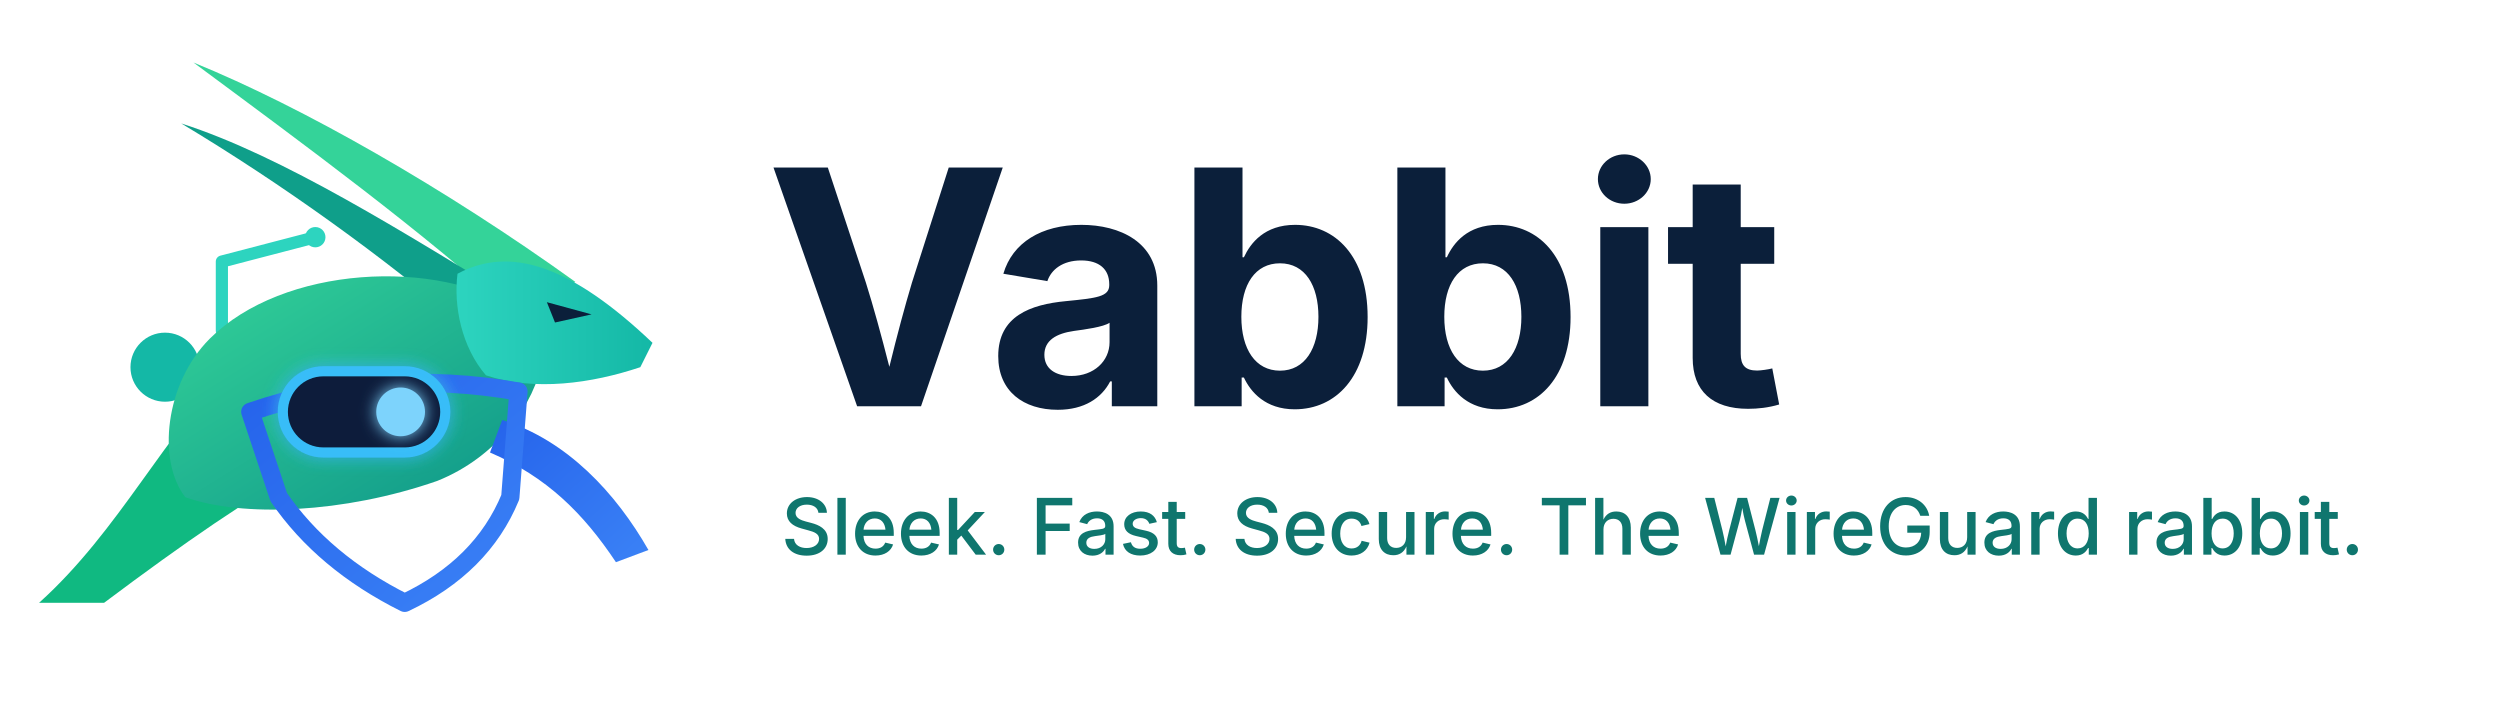
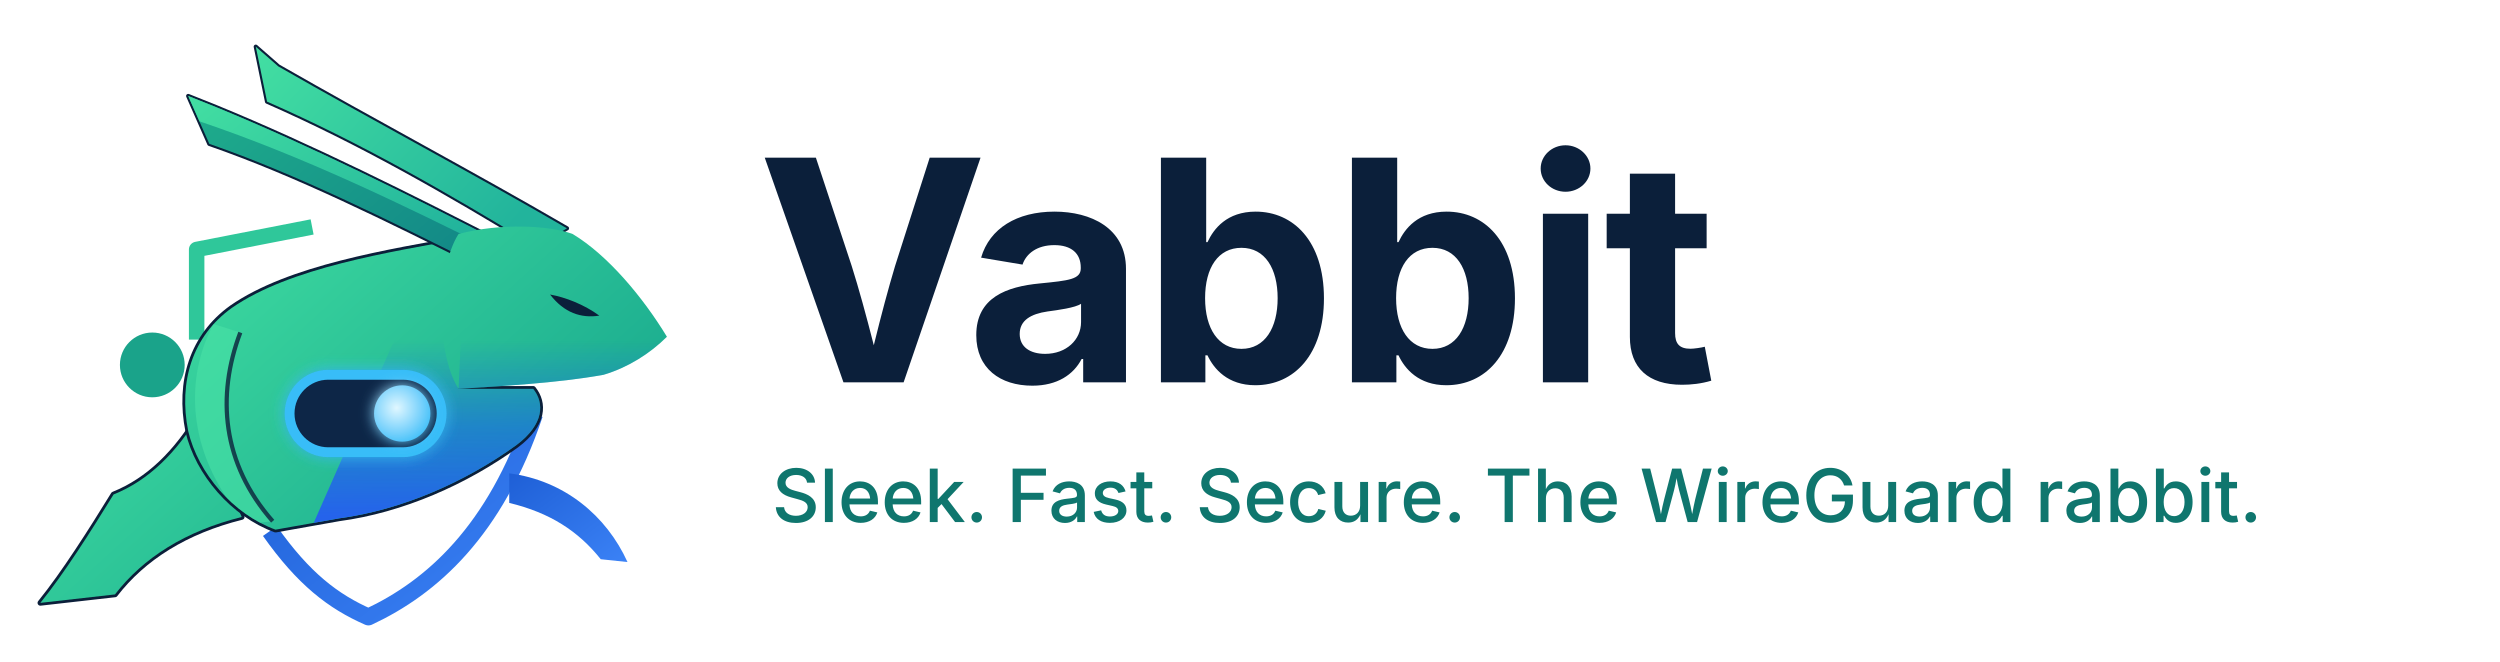
- <svg xmlns="http://www.w3.org/2000/svg" viewBox="0 0 640 180" width="640" height="180" role="img" aria-label="Vabbit">
-   <defs>
-     <linearGradient id="g1" x1="0" y1="0" x2="1" y2="1">
-       <stop offset="0" stop-color="#34d399" />
-       <stop offset="1" stop-color="#0d9488" />
-     </linearGradient>
-     <linearGradient id="g2" x1="0" y1="0" x2="1" y2="0">
-       <stop offset="0" stop-color="#2dd4bf" />
-       <stop offset="1" stop-color="#14b8a6" />
-     </linearGradient>
-     <linearGradient id="blue" x1="0" y1="0" x2="1" y2="1">
-       <stop offset="0" stop-color="#2563eb" />
-       <stop offset="1" stop-color="#3b82f6" />
-     </linearGradient>
-     <filter id="glow" x="-50%" y="-50%" width="200%" height="200%">
-       <feGaussianBlur stdDeviation="4" result="b" />
-       <feMerge>
-         <feMergeNode in="b" />
-         <feMergeNode in="SourceGraphic" />
-       </feMerge>
-     </filter>
-   </defs>
-   <g transform="translate(10 16) scale(0.52)">
-     <path d="M76 0 C 130 22, 200 62, 264 108 L 236 126 C 190 84, 130 40, 76 0 Z" fill="#34d399" />
-     <path d="M70 30 C 120 46, 180 84, 236 118 L 212 132 C 170 96, 120 60, 70 30 Z" fill="#0f9f8a" />
-     <path d="M90 132 L90 98 L136 86" fill="none" stroke="#2dd4bf" stroke-width="6" stroke-linejoin="round" stroke-linecap="round" />
-     <circle cx="136" cy="86" r="5" fill="#2dd4bf" />
-     <circle cx="62" cy="150" r="17" fill="#14b8a6" />
-     <path d="M96 150 C 62 182, 40 230, 0 266 L 32 266 C 72 236, 104 214, 130 200 Z" fill="#10b981" />
-     <path d="M236 122 C 196 96, 120 100, 84 136 C 62 158, 58 196, 72 214 C 100 224, 150 222, 196 206 C 226 194, 244 168, 248 146 Z" fill="url(#g1)" />
-     <path d="M206 104 C 232 90, 262 100, 302 138 L 296 150 C 272 158, 244 162, 220 154 C 208 140, 204 120, 206 104 Z" fill="url(#g2)" />
-     <path d="M250 118 L 272 124 L 254 128 Z" fill="#0b1f3a" />
-     <path d="M228 176 C 260 186, 284 212, 300 240 L 284 246 C 268 222, 250 204, 222 192 Z" fill="url(#blue)" />
-     <path d="M104 172 Q 168 150 236 162 L232 214 Q 218 248 180 266 Q 140 246 118 214 Z" fill="none" stroke="url(#blue)" stroke-width="9" stroke-linejoin="round" />
-     <rect x="120" y="152" width="80" height="40" rx="20" fill="#0b1f3a" stroke="#38bdf8" stroke-width="5" filter="url(#glow)" />
-     <circle cx="178" cy="172" r="12" fill="#7dd3fc" filter="url(#glow)" />
-   </g>
-   <text x="196" y="104" font-family="Montserrat, Inter, 'Segoe UI', Helvetica, Arial, sans-serif" font-size="84" font-weight="700" letter-spacing="-1" fill="#0b1f3a">Vabbit</text>
-   <text x="200" y="142" font-family="Montserrat, Inter, 'Segoe UI', Helvetica, Arial, sans-serif" font-size="20" font-weight="500" fill="#0f766e">Sleek. Fast. Secure. The WireGuard rabbit.</text>
+ <svg xmlns="http://www.w3.org/2000/svg" viewBox="0 0 680 180" width="680" height="180" role="img" aria-label="Vabbit">
+   <svg x="6" y="10" width="180" height="160.9" viewBox="20 20 940 840">
+     <defs>
+       <linearGradient id="teal" gradientUnits="userSpaceOnUse" x1="300" y1="250" x2="800" y2="800">
+         <stop offset="0" stop-color="#3fdca0" />
+         <stop offset="1" stop-color="#14a38c" />
+       </linearGradient>
+       <linearGradient id="ear" x1="0" y1="0" x2="1" y2="0.6">
+         <stop offset="0" stop-color="#43dfa2" />
+         <stop offset="1" stop-color="#22b49c" />
+       </linearGradient>
+       <linearGradient id="earDark" x1="0" y1="0" x2="1" y2="0.6">
+         <stop offset="0" stop-color="#1fae8c" />
+         <stop offset="1" stop-color="#138a87" />
+       </linearGradient>
+       <linearGradient id="head" x1="0" y1="0" x2="0.6" y2="1">
+         <stop offset="0" stop-color="#3fdca0" />
+         <stop offset="1" stop-color="#19a990" />
+       </linearGradient>
+       <linearGradient id="chest" gradientUnits="userSpaceOnUse" x1="0" y1="450" x2="0" y2="700">
+         <stop offset="0" stop-color="#1d6fe0" stop-opacity="0" />
+         <stop offset="0.5" stop-color="#1d6fe0" stop-opacity="0.7" />
+         <stop offset="1" stop-color="#2563eb" />
+       </linearGradient>
+       <linearGradient id="blue" x1="0" y1="0" x2="1" y2="1">
+         <stop offset="0" stop-color="#1e5fd6" />
+         <stop offset="1" stop-color="#3b82f6" />
+       </linearGradient>
+       <radialGradient id="knob" cx="0.4" cy="0.4" r="0.7">
+         <stop offset="0" stop-color="#e0f7ff" />
+         <stop offset="0.6" stop-color="#7dd3fc" />
+         <stop offset="1" stop-color="#38bdf8" />
+       </radialGradient>
+       <filter id="glow" x="-40%" y="-60%" width="180%" height="220%">
+         <feGaussianBlur stdDeviation="10" result="b" />
+         <feMerge>
+           <feMergeNode in="b" />
+           <feMergeNode in="SourceGraphic" />
+         </feMerge>
+       </filter>
+       <path id="bodyShape" d="M650 306 C 540 326, 400 348, 318 405 C 262 445, 242 510, 256 580 C 270 640, 320 698, 380 720 L 470 704 C 560 692, 650 652, 722 600 C 762 570, 762 540, 746 520 L 640 520 Z" />
+       <path id="headShape" d="M640 300 C 700 284, 770 288, 802 300 C 852 330, 902 390, 936 446 C 912 470, 880 490, 846 500 C 780 512, 700 516, 640 520 C 608 470, 608 350, 640 300 Z" />
+       <clipPath id="bodyClip">
+         <use href="#bodyShape" />
+         <use href="#headShape" />
+       </clipPath>
+     </defs>
+     <g id="rabbit" stroke-linejoin="round">
+       <path d="M372 722 C 420 790, 462 822, 512 844 C 602 802, 692 722, 748 556" fill="none" stroke="url(#blue)" stroke-width="24" />
+       <path d="M268 450 L268 322 L432 290" fill="none" stroke="#2fc79a" stroke-width="22" />
+       <circle cx="205" cy="486" r="46" fill="#1aa38a" />
+       <path d="M272 556 C 240 610, 200 650, 150 670 C 118 722, 80 782, 46 824 L 152 812 C 192 760, 252 722, 332 702 Z" fill="url(#teal)" stroke="#0b1f3a" stroke-width="8" paint-order="stroke" />
+       <use href="#bodyShape" fill="url(#teal)" stroke="#0b1f3a" stroke-width="8" paint-order="stroke" />
+       <path d="M256 104 L 296 120 C 430 175, 570 245, 712 318 L 668 344 C 540 280, 410 215, 286 172 Z" fill="url(#earDark)" stroke="#0b1f3a" stroke-width="6" paint-order="stroke" />
+       <path d="M256 104 L 296 120 C 430 175, 570 245, 712 318 L 698 327 C 560 258, 420 190, 272 140 Z" fill="url(#ear)" />
+       <path d="M352 34 L 384 62 C 520 140, 660 214, 794 292 L 750 318 C 622 240, 500 170, 368 112 Z" fill="url(#ear)" stroke="#0b1f3a" stroke-width="6" paint-order="stroke" />
+       <use href="#headShape" fill="url(#teal)" />
+       <path d="M770 386 C 792 390, 818 400, 840 416 C 814 420, 790 412, 770 386 Z" fill="#0b1f3a" />
+       <g clip-path="url(#bodyClip)">
+         <path d="M580 380 L 960 380 L 960 760 L 430 720 Z" fill="url(#chest)" />
+         <path d="M292 428 C 248 510, 256 620, 340 712 L 376 708 C 304 626, 296 530, 330 440 Z" fill="#4be3a8" opacity="0.55" />
+         <path d="M330 440 C 296 530, 304 626, 376 708" fill="none" stroke="#0b1f3a" stroke-width="6" opacity="0.8" />
+       </g>
+       <path d="M712 640 C 790 650, 850 700, 880 766 L 842 762 C 810 722, 770 696, 712 682 Z" fill="url(#blue)" />
+       <rect x="400" y="500" width="216" height="110" rx="55" fill="#0f2547" stroke="#38bdf8" stroke-width="14" filter="url(#glow)" />
+       <circle cx="560" cy="555" r="40" fill="url(#knob)" filter="url(#glow)" />
+     </g>
+   </svg>
+   <text x="206" y="104" font-family="Montserrat, Inter, 'Segoe UI', Helvetica, Arial, sans-serif" font-size="84" font-weight="700" letter-spacing="-1" fill="#0b1f3a">Vabbit</text>
+   <text x="210" y="142" font-family="Montserrat, Inter, 'Segoe UI', Helvetica, Arial, sans-serif" font-size="20" font-weight="500" fill="#0f766e">Sleek. Fast. Secure. The WireGuard rabbit.</text>
</svg>
